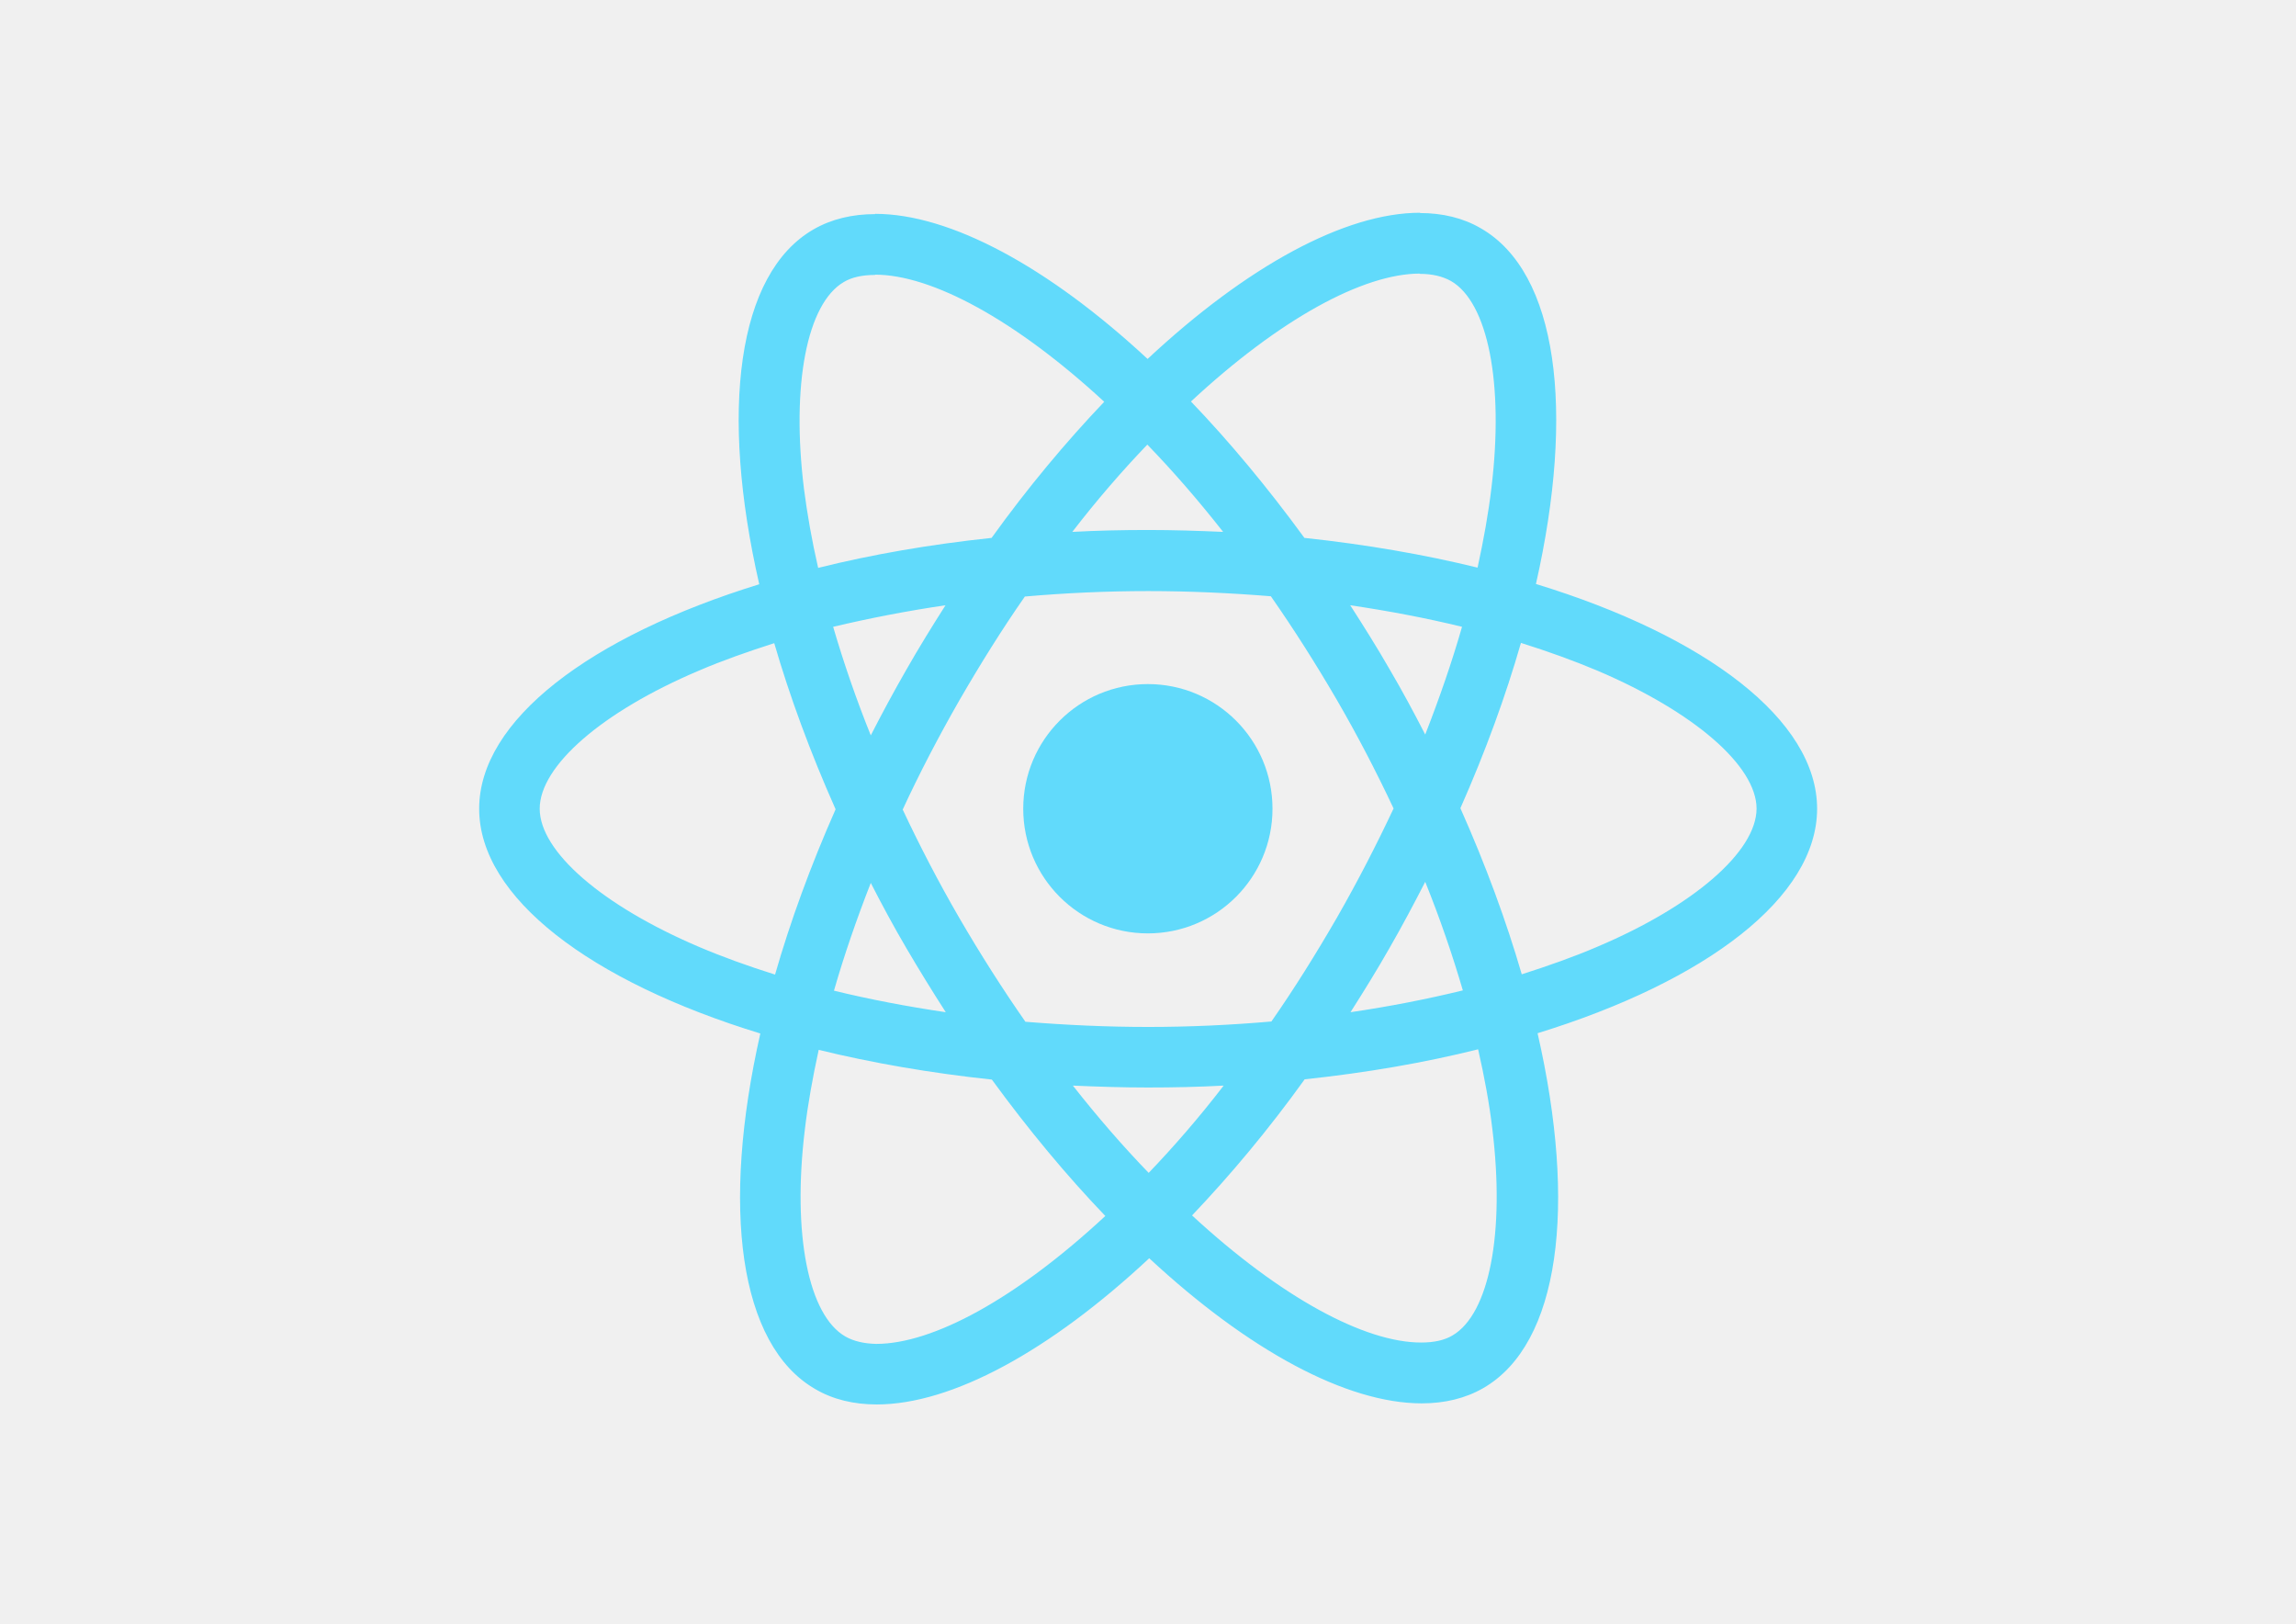
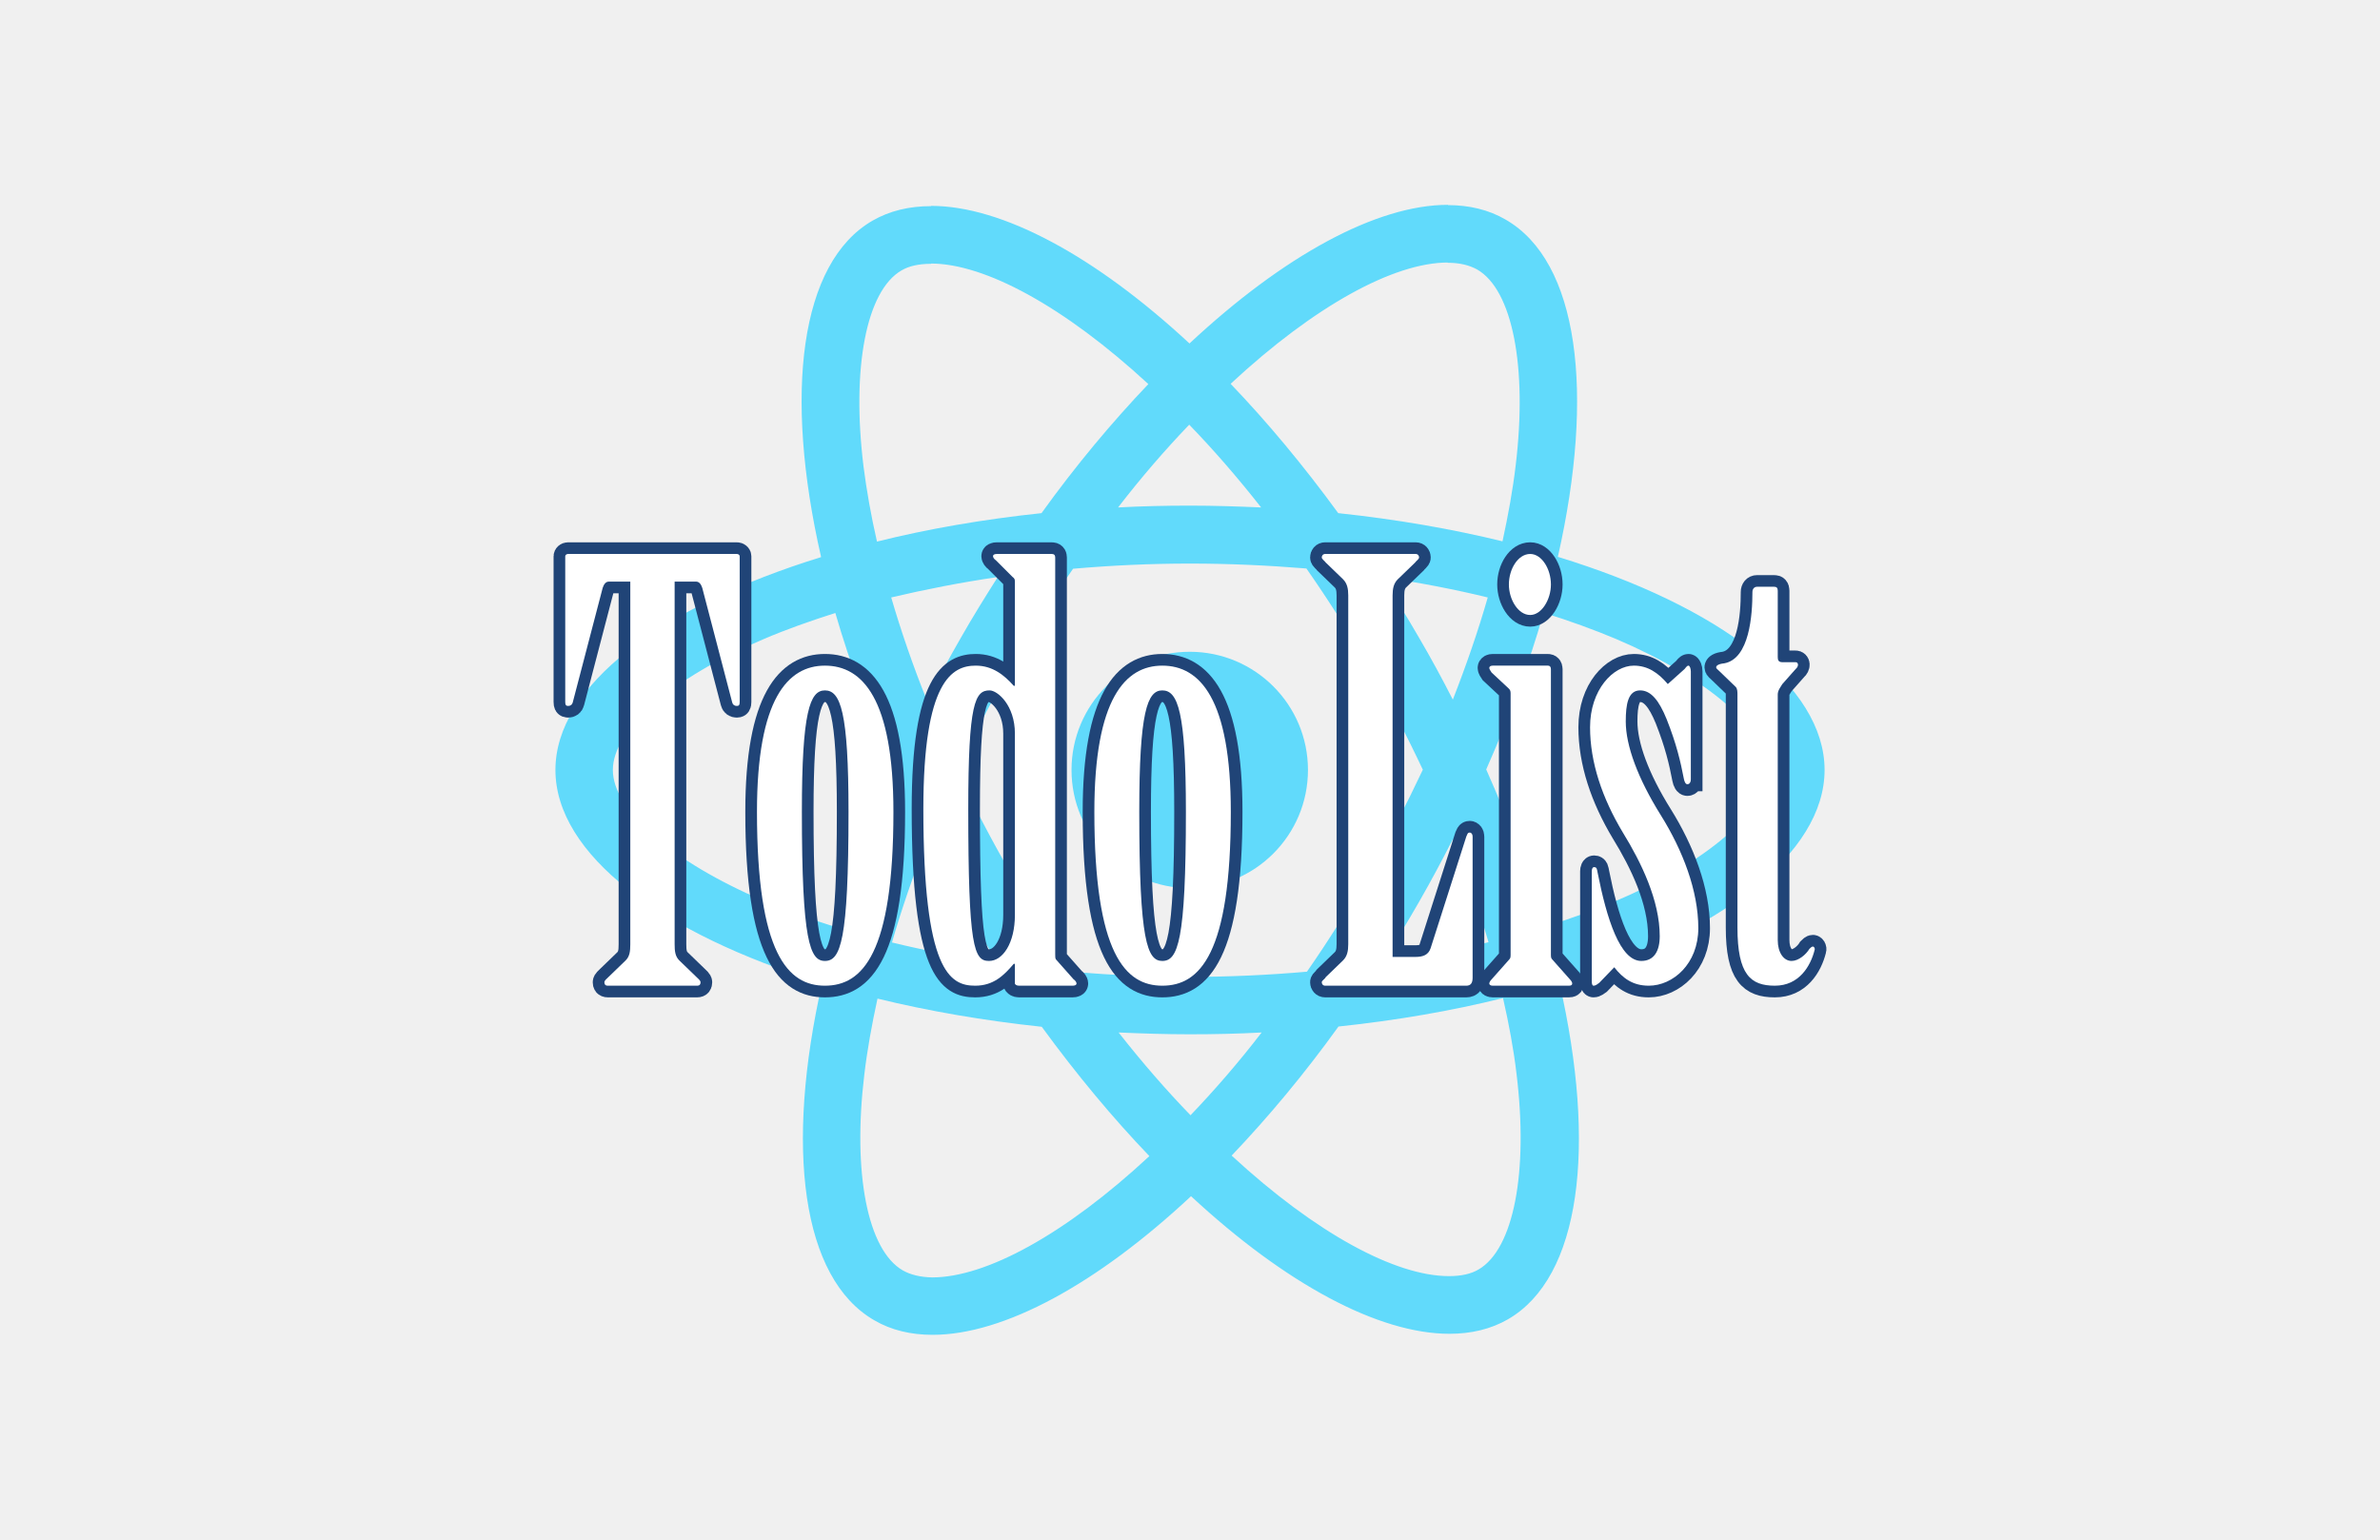
- <svg xmlns="http://www.w3.org/2000/svg" viewBox="0 0 841.9 595.3">
-   <g fill="#61DAFB">
-     <path d="M666.3 296.5c0-32.5-40.7-63.3-103.1-82.4 14.4-63.6 8-114.2-20.2-130.4-6.5-3.8-14.1-5.6-22.4-5.6v22.3c4.6 0 8.3.9 11.4 2.6 13.6 7.8 19.5 37.5 14.9 75.7-1.1 9.4-2.9 19.3-5.1 29.4-19.6-4.8-41-8.5-63.5-10.9-13.5-18.5-27.5-35.3-41.6-50 32.6-30.3 63.2-46.9 84-46.9V78c-27.5 0-63.5 19.6-99.9 53.6-36.4-33.8-72.4-53.2-99.9-53.2v22.3c20.7 0 51.4 16.5 84 46.6-14 14.7-28 31.4-41.3 49.9-22.6 2.4-44 6.1-63.6 11-2.3-10-4-19.7-5.2-29-4.7-38.2 1.1-67.9 14.6-75.8 3-1.8 6.9-2.6 11.5-2.6V78.5c-8.4 0-16 1.8-22.6 5.6-28.1 16.2-34.4 66.7-19.9 130.1-62.2 19.2-102.7 49.9-102.7 82.3 0 32.5 40.7 63.3 103.1 82.4-14.4 63.6-8 114.2 20.2 130.4 6.5 3.8 14.1 5.6 22.5 5.6 27.5 0 63.5-19.6 99.9-53.6 36.4 33.8 72.4 53.2 99.9 53.2 8.4 0 16-1.8 22.6-5.6 28.1-16.2 34.4-66.7 19.9-130.1 62-19.1 102.5-49.9 102.5-82.3zm-130.2-66.7c-3.7 12.9-8.3 26.2-13.5 39.5-4.1-8-8.4-16-13.1-24-4.6-8-9.5-15.8-14.4-23.4 14.2 2.1 27.9 4.7 41 7.9zm-45.8 106.5c-7.8 13.5-15.8 26.3-24.1 38.2-14.9 1.3-30 2-45.2 2-15.1 0-30.2-.7-45-1.9-8.3-11.9-16.4-24.6-24.2-38-7.6-13.1-14.5-26.4-20.8-39.8 6.2-13.4 13.2-26.8 20.7-39.9 7.8-13.5 15.8-26.3 24.1-38.2 14.9-1.3 30-2 45.2-2 15.1 0 30.2.7 45 1.9 8.3 11.9 16.4 24.6 24.2 38 7.6 13.1 14.5 26.4 20.8 39.8-6.3 13.4-13.2 26.8-20.7 39.9zm32.3-13c5.4 13.4 10 26.8 13.8 39.8-13.1 3.2-26.9 5.9-41.2 8 4.9-7.7 9.8-15.6 14.4-23.7 4.6-8 8.9-16.1 13-24.1zM421.2 430c-9.3-9.6-18.6-20.3-27.8-32 9 .4 18.2.7 27.5.7 9.4 0 18.7-.2 27.8-.7-9 11.7-18.3 22.4-27.5 32zm-74.4-58.9c-14.2-2.1-27.9-4.7-41-7.9 3.7-12.9 8.3-26.2 13.5-39.5 4.1 8 8.4 16 13.1 24 4.7 8 9.5 15.8 14.4 23.4zM420.7 163c9.3 9.6 18.6 20.3 27.8 32-9-.4-18.2-.7-27.5-.7-9.4 0-18.7.2-27.8.7 9-11.7 18.3-22.4 27.5-32zm-74 58.9c-4.9 7.7-9.8 15.6-14.4 23.7-4.6 8-8.9 16-13 24-5.4-13.4-10-26.8-13.8-39.8 13.1-3.1 26.9-5.8 41.2-7.9zm-90.5 125.2c-35.4-15.1-58.3-34.9-58.3-50.6 0-15.7 22.9-35.6 58.3-50.6 8.6-3.7 18-7 27.7-10.1 5.7 19.6 13.2 40 22.5 60.9-9.2 20.8-16.6 41.1-22.2 60.6-9.9-3.1-19.3-6.5-28-10.2zM310 490c-13.6-7.8-19.5-37.5-14.9-75.7 1.1-9.4 2.9-19.3 5.1-29.4 19.6 4.8 41 8.5 63.5 10.9 13.5 18.5 27.5 35.3 41.6 50-32.6 30.3-63.2 46.9-84 46.9-4.5-.1-8.3-1-11.3-2.7zm237.2-76.2c4.7 38.2-1.1 67.9-14.6 75.8-3 1.8-6.9 2.6-11.5 2.6-20.7 0-51.4-16.5-84-46.6 14-14.7 28-31.4 41.3-49.9 22.6-2.4 44-6.1 63.6-11 2.3 10.1 4.1 19.8 5.2 29.1zm38.5-66.7c-8.6 3.7-18 7-27.7 10.1-5.7-19.6-13.2-40-22.5-60.9 9.2-20.8 16.6-41.1 22.2-60.6 9.9 3.1 19.3 6.5 28.1 10.2 35.4 15.1 58.3 34.9 58.3 50.6-.1 15.7-23 35.6-58.4 50.6zM320.8 78.4z" />
-     <circle cx="420.9" cy="296.5" r="45.7" />
-     <path d="M520.5 78.1z" />
+ <svg xmlns="http://www.w3.org/2000/svg" version="1.1" id="Layer_1" x="0px" y="0px" width="1224px" height="792px" viewBox="0 0 1224 792" enable-background="new 0 0 1224 792" xml:space="preserve">
+   <g>
+     <path fill="#61DAFB" d="M938.353,396.066c0-43.238-54.148-84.216-137.166-109.627c19.157-84.614,10.643-151.934-26.875-173.486   c-8.647-5.056-18.759-7.451-29.802-7.451v29.669c6.12,0,11.043,1.197,15.167,3.459c18.094,10.377,25.943,49.891,19.823,100.713   c-1.463,12.506-3.858,25.677-6.785,39.114c-26.076-6.386-54.547-11.309-84.481-14.501c-17.961-24.613-36.587-46.964-55.346-66.521   c43.372-40.312,84.083-62.396,111.756-62.396v-29.669c-36.587,0-84.482,26.076-132.909,71.311   c-48.428-44.968-96.322-70.778-132.909-70.778v29.669c27.54,0,68.384,21.951,111.755,61.997   c-18.626,19.558-37.252,41.775-54.946,66.389c-30.067,3.192-58.538,8.115-84.614,14.634c-3.061-13.304-5.322-26.209-6.919-38.582   c-6.253-50.822,1.464-90.335,19.425-100.846c3.991-2.395,9.18-3.459,15.3-3.459v-29.669c-11.176,0-21.287,2.396-30.067,7.451   c-37.385,21.553-45.767,88.738-26.476,173.088c-82.753,25.544-136.635,66.388-136.635,109.493   c0,43.239,54.148,84.216,137.167,109.627c-19.158,84.615-10.644,151.935,26.874,173.487c8.648,5.056,18.759,7.45,29.935,7.45   c36.587,0,84.482-26.076,132.909-71.311c48.428,44.968,96.322,70.778,132.909,70.778c11.176,0,21.287-2.395,30.067-7.45   c37.385-21.553,45.767-88.739,26.476-173.088C884.471,480.149,938.353,439.172,938.353,396.066L938.353,396.066z M765.132,307.327   c-4.923,17.163-11.043,34.857-17.961,52.552c-5.455-10.644-11.176-21.286-17.429-31.93c-6.12-10.644-12.639-21.021-19.158-31.132   C729.477,299.611,747.703,303.07,765.132,307.327z M704.198,449.018c-10.377,17.961-21.021,34.99-32.063,50.822   c-19.823,1.729-39.912,2.66-60.135,2.66c-20.089,0-40.179-0.931-59.869-2.527c-11.042-15.832-21.818-32.729-32.196-50.556   c-10.111-17.429-19.291-35.123-27.673-52.951c8.249-17.827,17.563-35.655,27.54-53.084c10.377-17.961,21.021-34.99,32.063-50.822   c19.823-1.729,39.912-2.661,60.135-2.661c20.09,0,40.179,0.932,59.869,2.528c11.042,15.832,21.818,32.729,32.196,50.557   c10.111,17.428,19.291,35.123,27.673,52.95C723.356,413.762,714.177,431.589,704.198,449.018L704.198,449.018z M747.171,431.722   c7.185,17.828,13.305,35.655,18.359,52.951c-17.428,4.257-35.788,7.85-54.813,10.644c6.519-10.244,13.038-20.755,19.157-31.531   C735.995,453.142,741.716,442.365,747.171,431.722L747.171,431.722z M612.267,573.678c-12.373-12.771-24.746-27.007-36.986-42.573   c11.974,0.532,24.214,0.932,36.587,0.932c12.506,0,24.879-0.267,36.985-0.932C636.879,546.671,624.506,560.906,612.267,573.678z    M513.283,495.316c-18.893-2.794-37.119-6.253-54.548-10.511c4.923-17.162,11.043-34.856,17.961-52.552   c5.455,10.644,11.176,21.287,17.429,31.931S506.764,485.205,513.283,495.316z M611.601,218.455   c12.373,12.772,24.746,27.008,36.986,42.573c-11.974-0.532-24.214-0.931-36.587-0.931c-12.506,0-24.879,0.266-36.985,0.931   C586.988,245.463,599.361,231.228,611.601,218.455z M513.149,296.817c-6.519,10.244-13.038,20.755-19.157,31.531   c-6.12,10.643-11.841,21.286-17.296,31.93c-7.185-17.828-13.305-35.655-18.36-52.951   C475.765,303.203,494.125,299.611,513.149,296.817L513.149,296.817z M392.746,463.386c-47.097-20.089-77.563-46.432-77.563-67.319   s30.467-47.362,77.563-67.319c11.442-4.922,23.948-9.313,36.854-13.438c7.583,26.077,17.562,53.218,29.935,81.023   c-12.24,27.673-22.085,54.68-29.536,80.623C416.827,472.832,404.321,468.309,392.746,463.386L392.746,463.386z M464.323,653.503   c-18.094-10.377-25.943-49.891-19.823-100.713c1.464-12.506,3.858-25.677,6.785-39.114c26.076,6.386,54.547,11.309,84.481,14.502   c17.961,24.612,36.587,46.964,55.346,66.521c-43.372,40.313-84.082,62.397-111.755,62.397   C473.37,656.962,468.314,655.765,464.323,653.503L464.323,653.503z M779.899,552.125c6.253,50.822-1.464,90.336-19.424,100.846   c-3.991,2.396-9.181,3.46-15.3,3.46c-27.54,0-68.384-21.952-111.756-61.998c18.626-19.558,37.252-41.775,54.946-66.388   c30.067-3.193,58.539-8.116,84.615-14.635C776.041,526.847,778.436,539.752,779.899,552.125z M831.121,463.386   c-11.442,4.923-23.948,9.313-36.854,13.438c-7.583-26.076-17.562-53.217-29.935-81.022c12.24-27.673,22.085-54.681,29.536-80.624   c13.171,4.125,25.677,8.648,37.385,13.57c47.097,20.09,77.563,46.432,77.563,67.319   C908.684,416.954,878.218,443.43,831.121,463.386L831.121,463.386z" />
+     <circle fill="#61DAFB" cx="611.867" cy="396.067" r="60.8" />
+     <path fill="#61DAFB" d="M744.377,105.502" />
+   </g>
+   <g>
+     <path fill="none" stroke="#204477" stroke-width="12" stroke-miterlimit="10" d="M324.155,299.172h-10.956   c-1.777,0-2.665,1.48-3.257,3.257l-15.398,58.927c-0.296,1.184-1.185,1.776-2.369,1.776c-1.184,0-1.48-0.593-1.48-2.073v-74.916   c0-0.592,0.592-1.185,1.48-1.185h86.761c0.888,0,1.48,0.593,1.48,1.185v74.916c0,1.48-0.296,2.073-1.48,2.073   c-1.185,0-2.073-0.593-2.369-1.776l-15.398-58.927c-0.592-1.776-1.48-3.257-3.257-3.257h-10.957v186.55   c0,3.555,0.296,6.219,2.369,8.291l8.883,8.588c0.888,0.889,2.073,1.777,2.073,2.666c0,0.887-0.296,1.775-1.777,1.775h-45.897   c-1.481,0-1.777-0.889-1.777-1.775c0-0.889,1.185-1.777,2.073-2.666l8.883-8.588c2.073-2.072,2.369-4.736,2.369-8.291V299.172z" />
+     <path fill="none" stroke="#204477" stroke-width="12" stroke-miterlimit="10" d="M459.477,417.616   c0,73.141-15.99,89.426-35.237,89.426c-18.951,0-34.941-16.285-34.941-89.426c0-58.334,15.99-75.212,34.941-75.212   C443.486,342.404,459.477,359.282,459.477,417.616z M436.38,417.616c0-51.523-4.146-62.479-12.141-62.479   c-7.699,0-11.845,10.956-11.845,62.479c0,66.625,4.146,76.693,11.845,76.693C432.234,494.31,436.38,484.241,436.38,417.616z" />
+     <path fill="none" stroke="#204477" stroke-width="12" stroke-miterlimit="10" d="M521.95,299.172c0-1.185-0.296-1.777-1.185-2.369   l-8.587-8.587c-0.889-0.593-1.481-1.481-1.481-2.073c0-0.889,0.889-1.185,2.073-1.185h28.131c1.185,0,1.777,0.593,1.777,1.776   v204.022c0,1.184,0,2.072,0.296,2.664l9.18,10.365c0.888,0.592,1.48,1.48,1.48,2.072c0,0.889-0.889,1.184-2.073,1.184h-27.539   c-1.185,0-2.073-0.592-2.073-1.184V495.79h-0.592c-5.034,5.922-10.364,11.252-19.839,11.252c-13.029,0-26.65-7.402-26.65-90.906   c0-66.033,14.806-73.731,26.946-73.731c8.587,0,14.51,4.737,19.543,10.363h0.592V299.172z M521.95,377.345   c0-14.509-8.883-22.208-13.029-22.208c-7.403,0-10.957,6.219-10.957,60.999c0,71.363,2.961,78.174,10.66,78.174   c7.107,0,13.325-9.18,13.325-23.689V377.345z" />
+     <path fill="none" stroke="#204477" stroke-width="12" stroke-miterlimit="10" d="M632.989,417.616   c0,73.141-15.99,89.426-35.237,89.426c-18.951,0-34.941-16.285-34.941-89.426c0-58.334,15.99-75.212,34.941-75.212   C616.999,342.404,632.989,359.282,632.989,417.616z M609.893,417.616c0-51.523-4.146-62.479-12.141-62.479   c-7.699,0-11.845,10.956-11.845,62.479c0,66.625,4.146,76.693,11.845,76.693C605.747,494.31,609.893,484.241,609.893,417.616z" />
+     <path fill="none" stroke="#204477" stroke-width="12" stroke-miterlimit="10" d="M693.389,306.278c0-3.554-0.593-6.219-2.665-8.291   l-8.884-8.588c-0.592-0.888-2.072-1.776-2.072-2.665c0-0.888,0.592-1.776,1.776-1.776h46.489c1.185,0,1.777,0.889,1.777,1.776   c0,0.889-1.48,1.777-2.073,2.665l-8.884,8.588c-2.072,2.072-2.664,4.737-2.664,8.291v185.959h11.844   c3.554,0,6.515-0.889,7.699-4.441l18.359-57.447c0.592-1.184,0.592-2.072,1.776-2.072c0.888,0,1.48,0.889,1.48,2.072v72.549   c0,2.664-0.889,4.145-3.257,4.145h-72.548c-1.185,0-1.776-0.889-1.776-1.775c0-0.889,1.48-1.48,2.072-2.666l8.884-8.588   c2.072-2.072,2.665-4.736,2.665-8.291V306.278z" />
+     <path fill="none" stroke="#204477" stroke-width="12" stroke-miterlimit="10" d="M776.886,356.617c0-1.185-0.296-1.776-0.888-2.369   l-8.884-8.291c-0.592-0.888-1.185-1.776-1.185-2.369c0-0.888,0.889-1.184,1.776-1.184h28.427c0.889,0,1.48,0.592,1.48,1.776   v146.576c0,1.184,0,2.072,0.593,2.664l9.18,10.365c0.592,0.592,1.185,1.48,1.185,2.072c0,0.889-0.593,1.184-1.777,1.184h-39.087   c-0.888,0-1.776-0.295-1.776-1.184c0-0.592,0.593-1.48,1.185-2.072l9.18-10.365c0.592-0.592,0.592-1.48,0.592-2.664V356.617z    M797.613,300.652c0,7.698-4.737,15.693-10.659,15.693c-6.219,0-10.956-7.995-10.956-15.693c0-7.995,4.737-15.694,10.956-15.694   C792.876,284.958,797.613,292.657,797.613,300.652z" />
+     <path fill="none" stroke="#204477" stroke-width="12" stroke-miterlimit="10" d="M869.566,401.034c0,1.185-0.592,2.369-1.776,2.369   c-0.889,0-1.48-1.185-1.777-2.665c-1.776-9.18-3.849-18.063-8.883-30.796c-3.85-9.476-7.995-14.806-13.621-14.806   c-6.219,0-7.403,7.106-7.403,15.99c0,12.437,6.219,29.315,18.063,48.267c11.252,18.063,19.247,38.791,19.247,58.037   c0,18.359-13.029,29.611-25.466,29.611c-8.291,0-13.325-3.85-17.767-9.475l-7.699,7.994c-0.888,0.592-1.776,1.48-2.961,1.48   c-0.592,0-0.889-0.889-0.889-2.072v-56.854c0-0.889,0.297-2.072,1.185-2.072c1.48,0,1.48,1.184,1.777,2.664   c4.737,23.986,11.548,45.602,22.504,45.602c6.515,0,9.476-5.033,9.476-12.732c0-18.359-9.476-37.902-18.951-53.301   c-10.66-17.767-16.878-36.126-16.878-54.188c0-19.247,11.844-31.684,22.504-31.684c7.107,0,12.437,3.553,17.471,9.476l8.588-7.699   c0.592-0.593,1.184-1.776,2.072-1.776c0.593,0,1.185,1.48,1.185,2.961V401.034z" />
+     <path fill="none" stroke="#204477" stroke-width="12" stroke-miterlimit="10" d="M914.275,483.649c0,6.219,2.961,10.66,7.106,10.66   c3.553,0,7.402-3.258,9.18-6.219c0.592-0.592,1.184-1.184,1.776-1.184c0.592,0,1.185,0.889,0.889,1.775   c-2.073,8.293-7.995,18.359-20.433,18.359c-12.437,0-19.247-5.625-19.247-29.906V357.21c0-1.185,0-2.962-0.888-3.85l-8.588-8.291   c-0.592-0.593-1.48-1.185-1.48-1.777c0-0.888,1.185-1.776,4.146-2.072c13.029-2.369,14.51-24.874,14.51-36.718   c0-1.48,0.889-2.665,2.369-2.665h8.883c1.185,0,1.777,0.592,1.777,2.072v34.053c0,1.48,0.296,2.665,2.368,2.665h6.811   c1.48,0,1.777,2.073,0,3.554l-6.811,7.699c-0.888,1.48-2.368,3.257-2.368,5.33V483.649z" />
+   </g>
+   <g>
+     <path fill="#FFFFFF" d="M324.155,299.172h-10.956c-1.777,0-2.665,1.48-3.257,3.257l-15.398,58.927   c-0.296,1.184-1.185,1.776-2.369,1.776c-1.184,0-1.48-0.593-1.48-2.073v-74.916c0-0.592,0.592-1.185,1.48-1.185h86.761   c0.888,0,1.48,0.593,1.48,1.185v74.916c0,1.48-0.296,2.073-1.48,2.073c-1.185,0-2.073-0.593-2.369-1.776l-15.398-58.927   c-0.592-1.776-1.48-3.257-3.257-3.257h-10.957v186.55c0,3.555,0.296,6.219,2.369,8.291l8.883,8.588   c0.888,0.889,2.073,1.777,2.073,2.666c0,0.887-0.296,1.775-1.777,1.775h-45.897c-1.481,0-1.777-0.889-1.777-1.775   c0-0.889,1.185-1.777,2.073-2.666l8.883-8.588c2.073-2.072,2.369-4.736,2.369-8.291V299.172z" />
+     <path fill="#FFFFFF" d="M459.477,417.616c0,73.141-15.99,89.426-35.237,89.426c-18.951,0-34.941-16.285-34.941-89.426   c0-58.334,15.99-75.212,34.941-75.212C443.486,342.404,459.477,359.282,459.477,417.616z M436.38,417.616   c0-51.523-4.146-62.479-12.141-62.479c-7.699,0-11.845,10.956-11.845,62.479c0,66.625,4.146,76.693,11.845,76.693   C432.234,494.31,436.38,484.241,436.38,417.616z" />
+     <path fill="#FFFFFF" d="M521.95,299.172c0-1.185-0.296-1.777-1.185-2.369l-8.587-8.587c-0.889-0.593-1.481-1.481-1.481-2.073   c0-0.889,0.889-1.185,2.073-1.185h28.131c1.185,0,1.777,0.593,1.777,1.776v204.022c0,1.184,0,2.072,0.296,2.664l9.18,10.365   c0.888,0.592,1.48,1.48,1.48,2.072c0,0.889-0.889,1.184-2.073,1.184h-27.539c-1.185,0-2.073-0.592-2.073-1.184V495.79h-0.592   c-5.034,5.922-10.364,11.252-19.839,11.252c-13.029,0-26.65-7.402-26.65-90.906c0-66.033,14.806-73.731,26.946-73.731   c8.587,0,14.51,4.737,19.543,10.363h0.592V299.172z M521.95,377.345c0-14.509-8.883-22.208-13.029-22.208   c-7.403,0-10.957,6.219-10.957,60.999c0,71.363,2.961,78.174,10.66,78.174c7.107,0,13.325-9.18,13.325-23.689V377.345z" />
+     <path fill="#FFFFFF" d="M632.989,417.616c0,73.141-15.99,89.426-35.237,89.426c-18.951,0-34.941-16.285-34.941-89.426   c0-58.334,15.99-75.212,34.941-75.212C616.999,342.404,632.989,359.282,632.989,417.616z M609.893,417.616   c0-51.523-4.146-62.479-12.141-62.479c-7.699,0-11.845,10.956-11.845,62.479c0,66.625,4.146,76.693,11.845,76.693   C605.747,494.31,609.893,484.241,609.893,417.616z" />
+     <path fill="#FFFFFF" d="M693.389,306.278c0-3.554-0.593-6.219-2.665-8.291l-8.884-8.588c-0.592-0.888-2.072-1.776-2.072-2.665   c0-0.888,0.592-1.776,1.776-1.776h46.489c1.185,0,1.777,0.889,1.777,1.776c0,0.889-1.48,1.777-2.073,2.665l-8.884,8.588   c-2.072,2.072-2.664,4.737-2.664,8.291v185.959h11.844c3.554,0,6.515-0.889,7.699-4.441l18.359-57.447   c0.592-1.184,0.592-2.072,1.776-2.072c0.888,0,1.48,0.889,1.48,2.072v72.549c0,2.664-0.889,4.145-3.257,4.145h-72.548   c-1.185,0-1.776-0.889-1.776-1.775c0-0.889,1.48-1.48,2.072-2.666l8.884-8.588c2.072-2.072,2.665-4.736,2.665-8.291V306.278z" />
+     <path fill="#FFFFFF" d="M776.886,356.617c0-1.185-0.296-1.776-0.888-2.369l-8.884-8.291c-0.592-0.888-1.185-1.776-1.185-2.369   c0-0.888,0.889-1.184,1.776-1.184h28.427c0.889,0,1.48,0.592,1.48,1.776v146.576c0,1.184,0,2.072,0.593,2.664l9.18,10.365   c0.592,0.592,1.185,1.48,1.185,2.072c0,0.889-0.593,1.184-1.777,1.184h-39.087c-0.888,0-1.776-0.295-1.776-1.184   c0-0.592,0.593-1.48,1.185-2.072l9.18-10.365c0.592-0.592,0.592-1.48,0.592-2.664V356.617z M797.613,300.652   c0,7.698-4.737,15.693-10.659,15.693c-6.219,0-10.956-7.995-10.956-15.693c0-7.995,4.737-15.694,10.956-15.694   C792.876,284.958,797.613,292.657,797.613,300.652z" />
+     <path fill="#FFFFFF" d="M869.566,401.034c0,1.185-0.592,2.369-1.776,2.369c-0.889,0-1.48-1.185-1.777-2.665   c-1.776-9.18-3.849-18.063-8.883-30.796c-3.85-9.476-7.995-14.806-13.621-14.806c-6.219,0-7.403,7.106-7.403,15.99   c0,12.437,6.219,29.315,18.063,48.267c11.252,18.063,19.247,38.791,19.247,58.037c0,18.359-13.029,29.611-25.466,29.611   c-8.291,0-13.325-3.85-17.767-9.475l-7.699,7.994c-0.888,0.592-1.776,1.48-2.961,1.48c-0.592,0-0.889-0.889-0.889-2.072v-56.854   c0-0.889,0.297-2.072,1.185-2.072c1.48,0,1.48,1.184,1.777,2.664c4.737,23.986,11.548,45.602,22.504,45.602   c6.515,0,9.476-5.033,9.476-12.732c0-18.359-9.476-37.902-18.951-53.301c-10.66-17.767-16.878-36.126-16.878-54.188   c0-19.247,11.844-31.684,22.504-31.684c7.107,0,12.437,3.553,17.471,9.476l8.588-7.699c0.592-0.593,1.184-1.776,2.072-1.776   c0.593,0,1.185,1.48,1.185,2.961V401.034z" />
+     <path fill="#FFFFFF" d="M914.275,483.649c0,6.219,2.961,10.66,7.106,10.66c3.553,0,7.402-3.258,9.18-6.219   c0.592-0.592,1.184-1.184,1.776-1.184c0.592,0,1.185,0.889,0.889,1.775c-2.073,8.293-7.995,18.359-20.433,18.359   c-12.437,0-19.247-5.625-19.247-29.906V357.21c0-1.185,0-2.962-0.888-3.85l-8.588-8.291c-0.592-0.593-1.48-1.185-1.48-1.777   c0-0.888,1.185-1.776,4.146-2.072c13.029-2.369,14.51-24.874,14.51-36.718c0-1.48,0.889-2.665,2.369-2.665h8.883   c1.185,0,1.777,0.592,1.777,2.072v34.053c0,1.48,0.296,2.665,2.368,2.665h6.811c1.48,0,1.777,2.073,0,3.554l-6.811,7.699   c-0.888,1.48-2.368,3.257-2.368,5.33V483.649z" />
  </g>
</svg>
